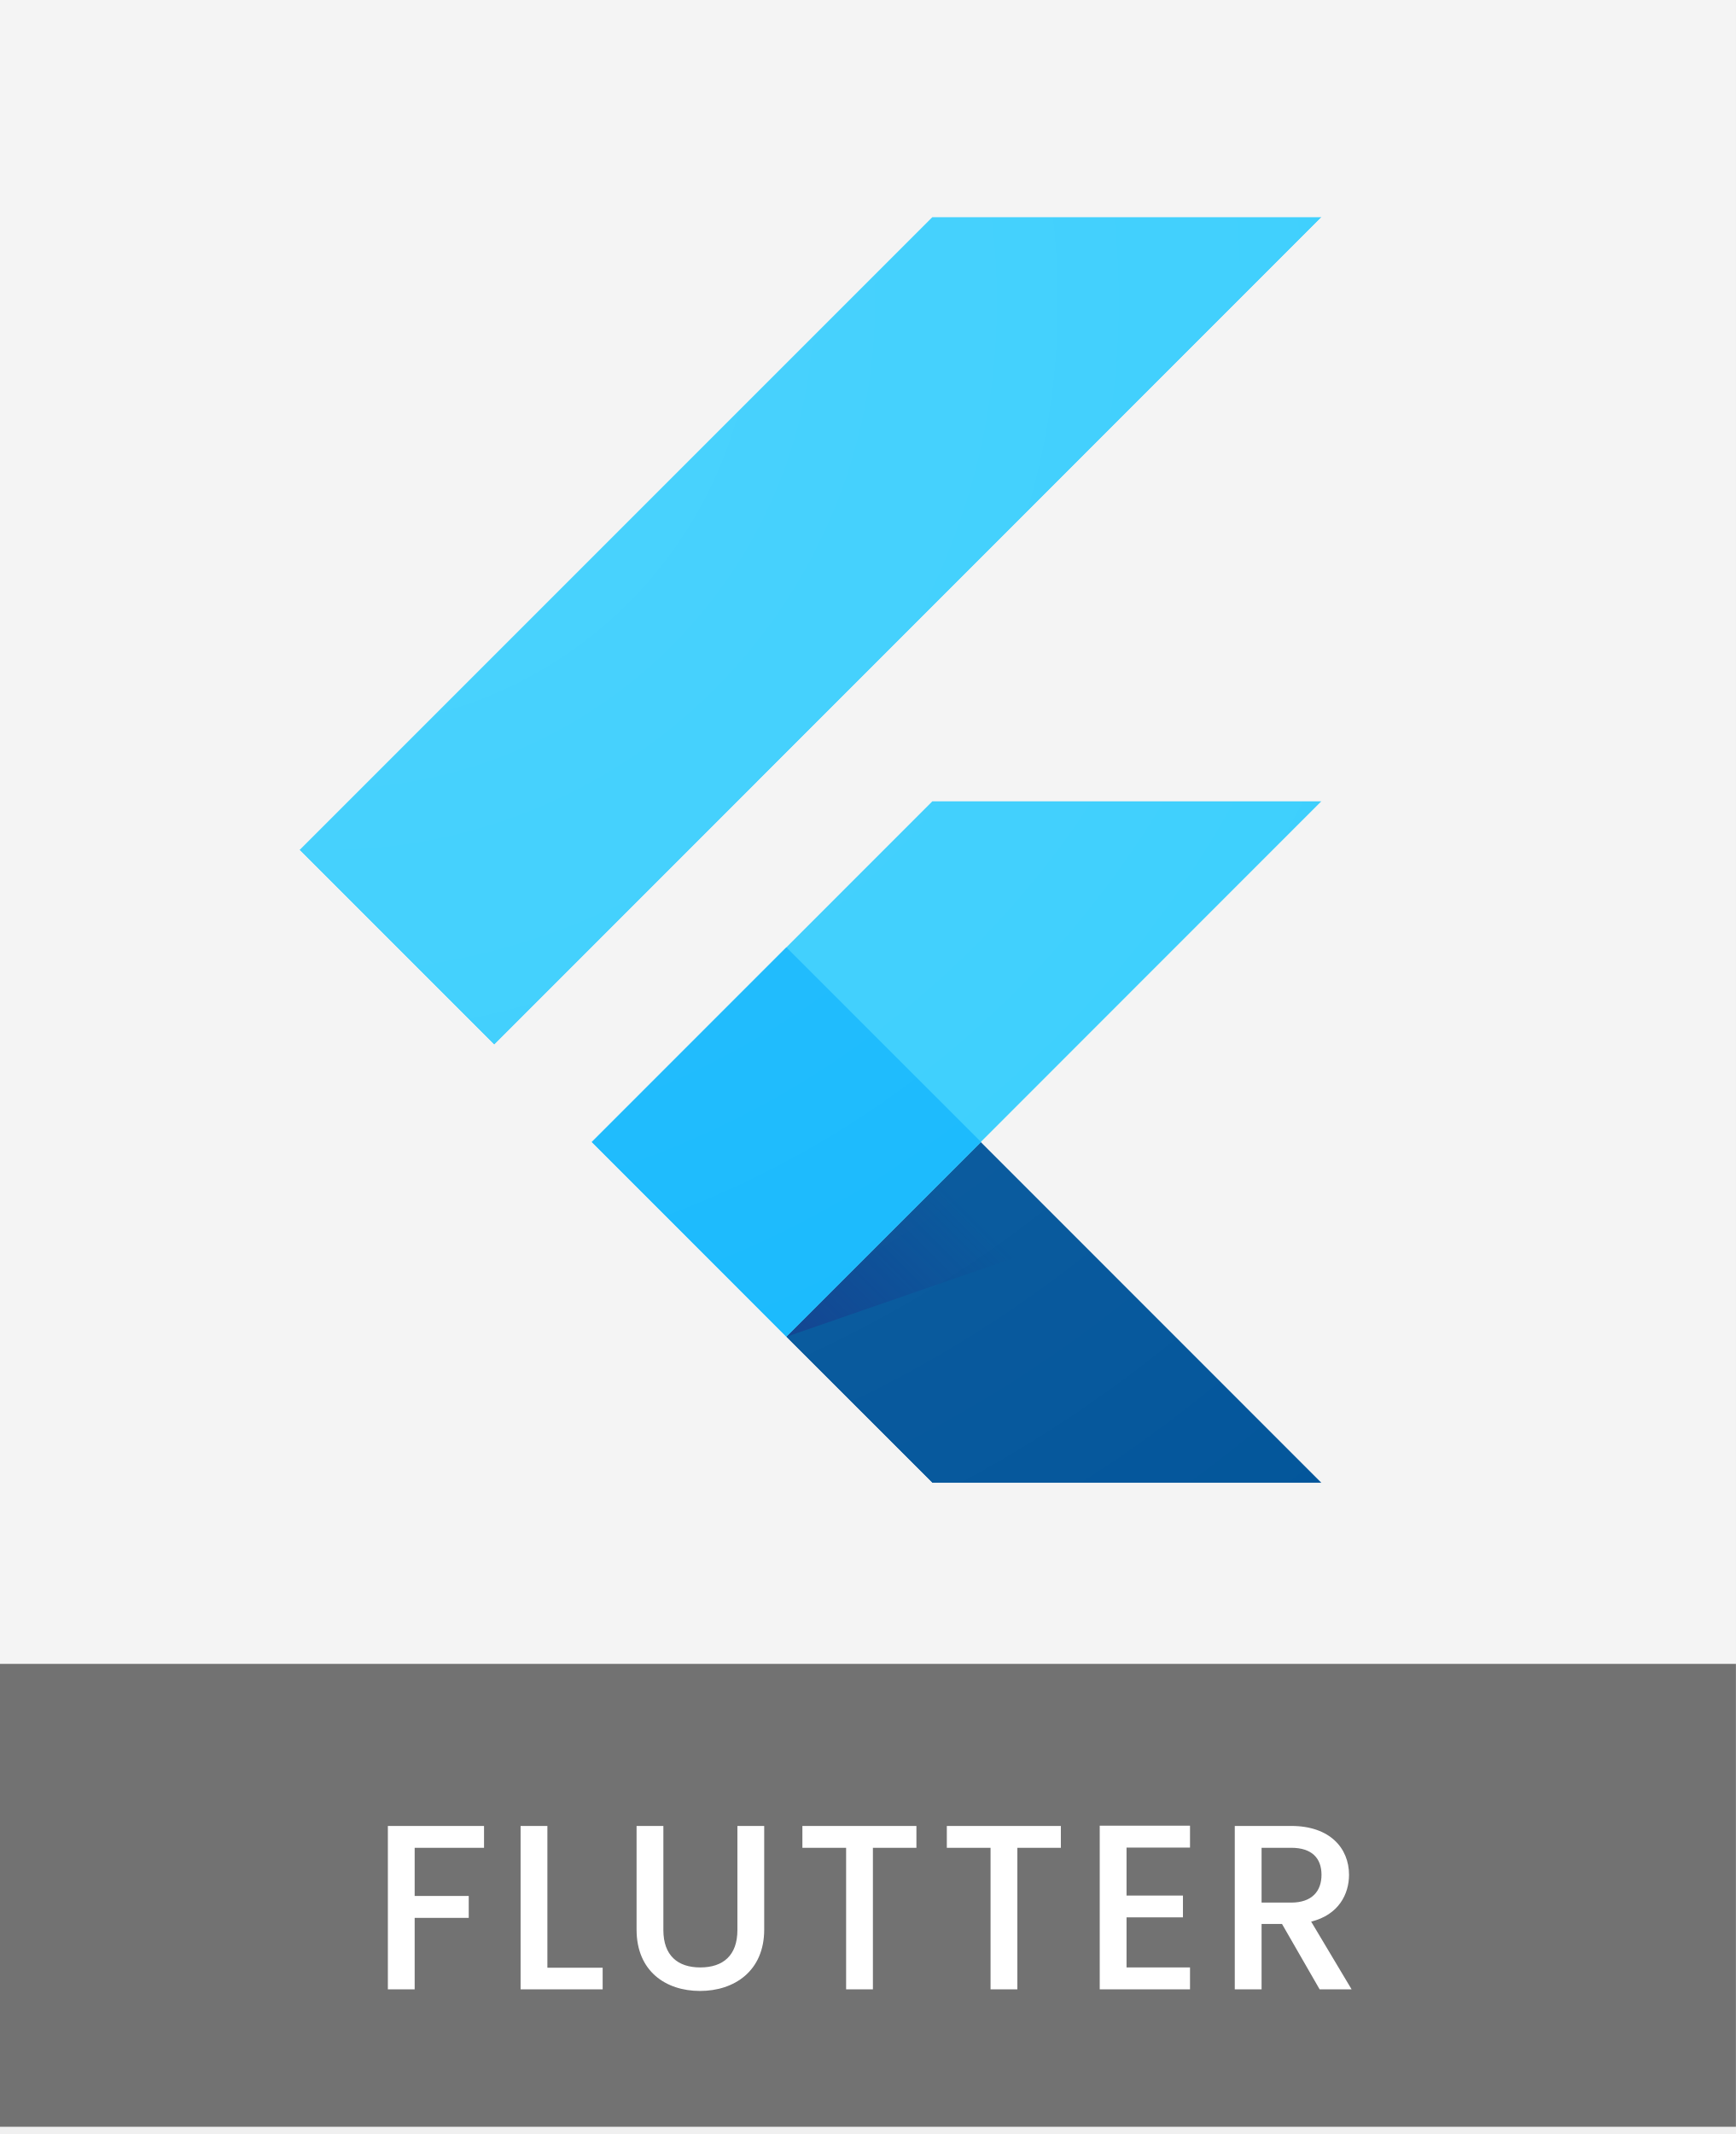
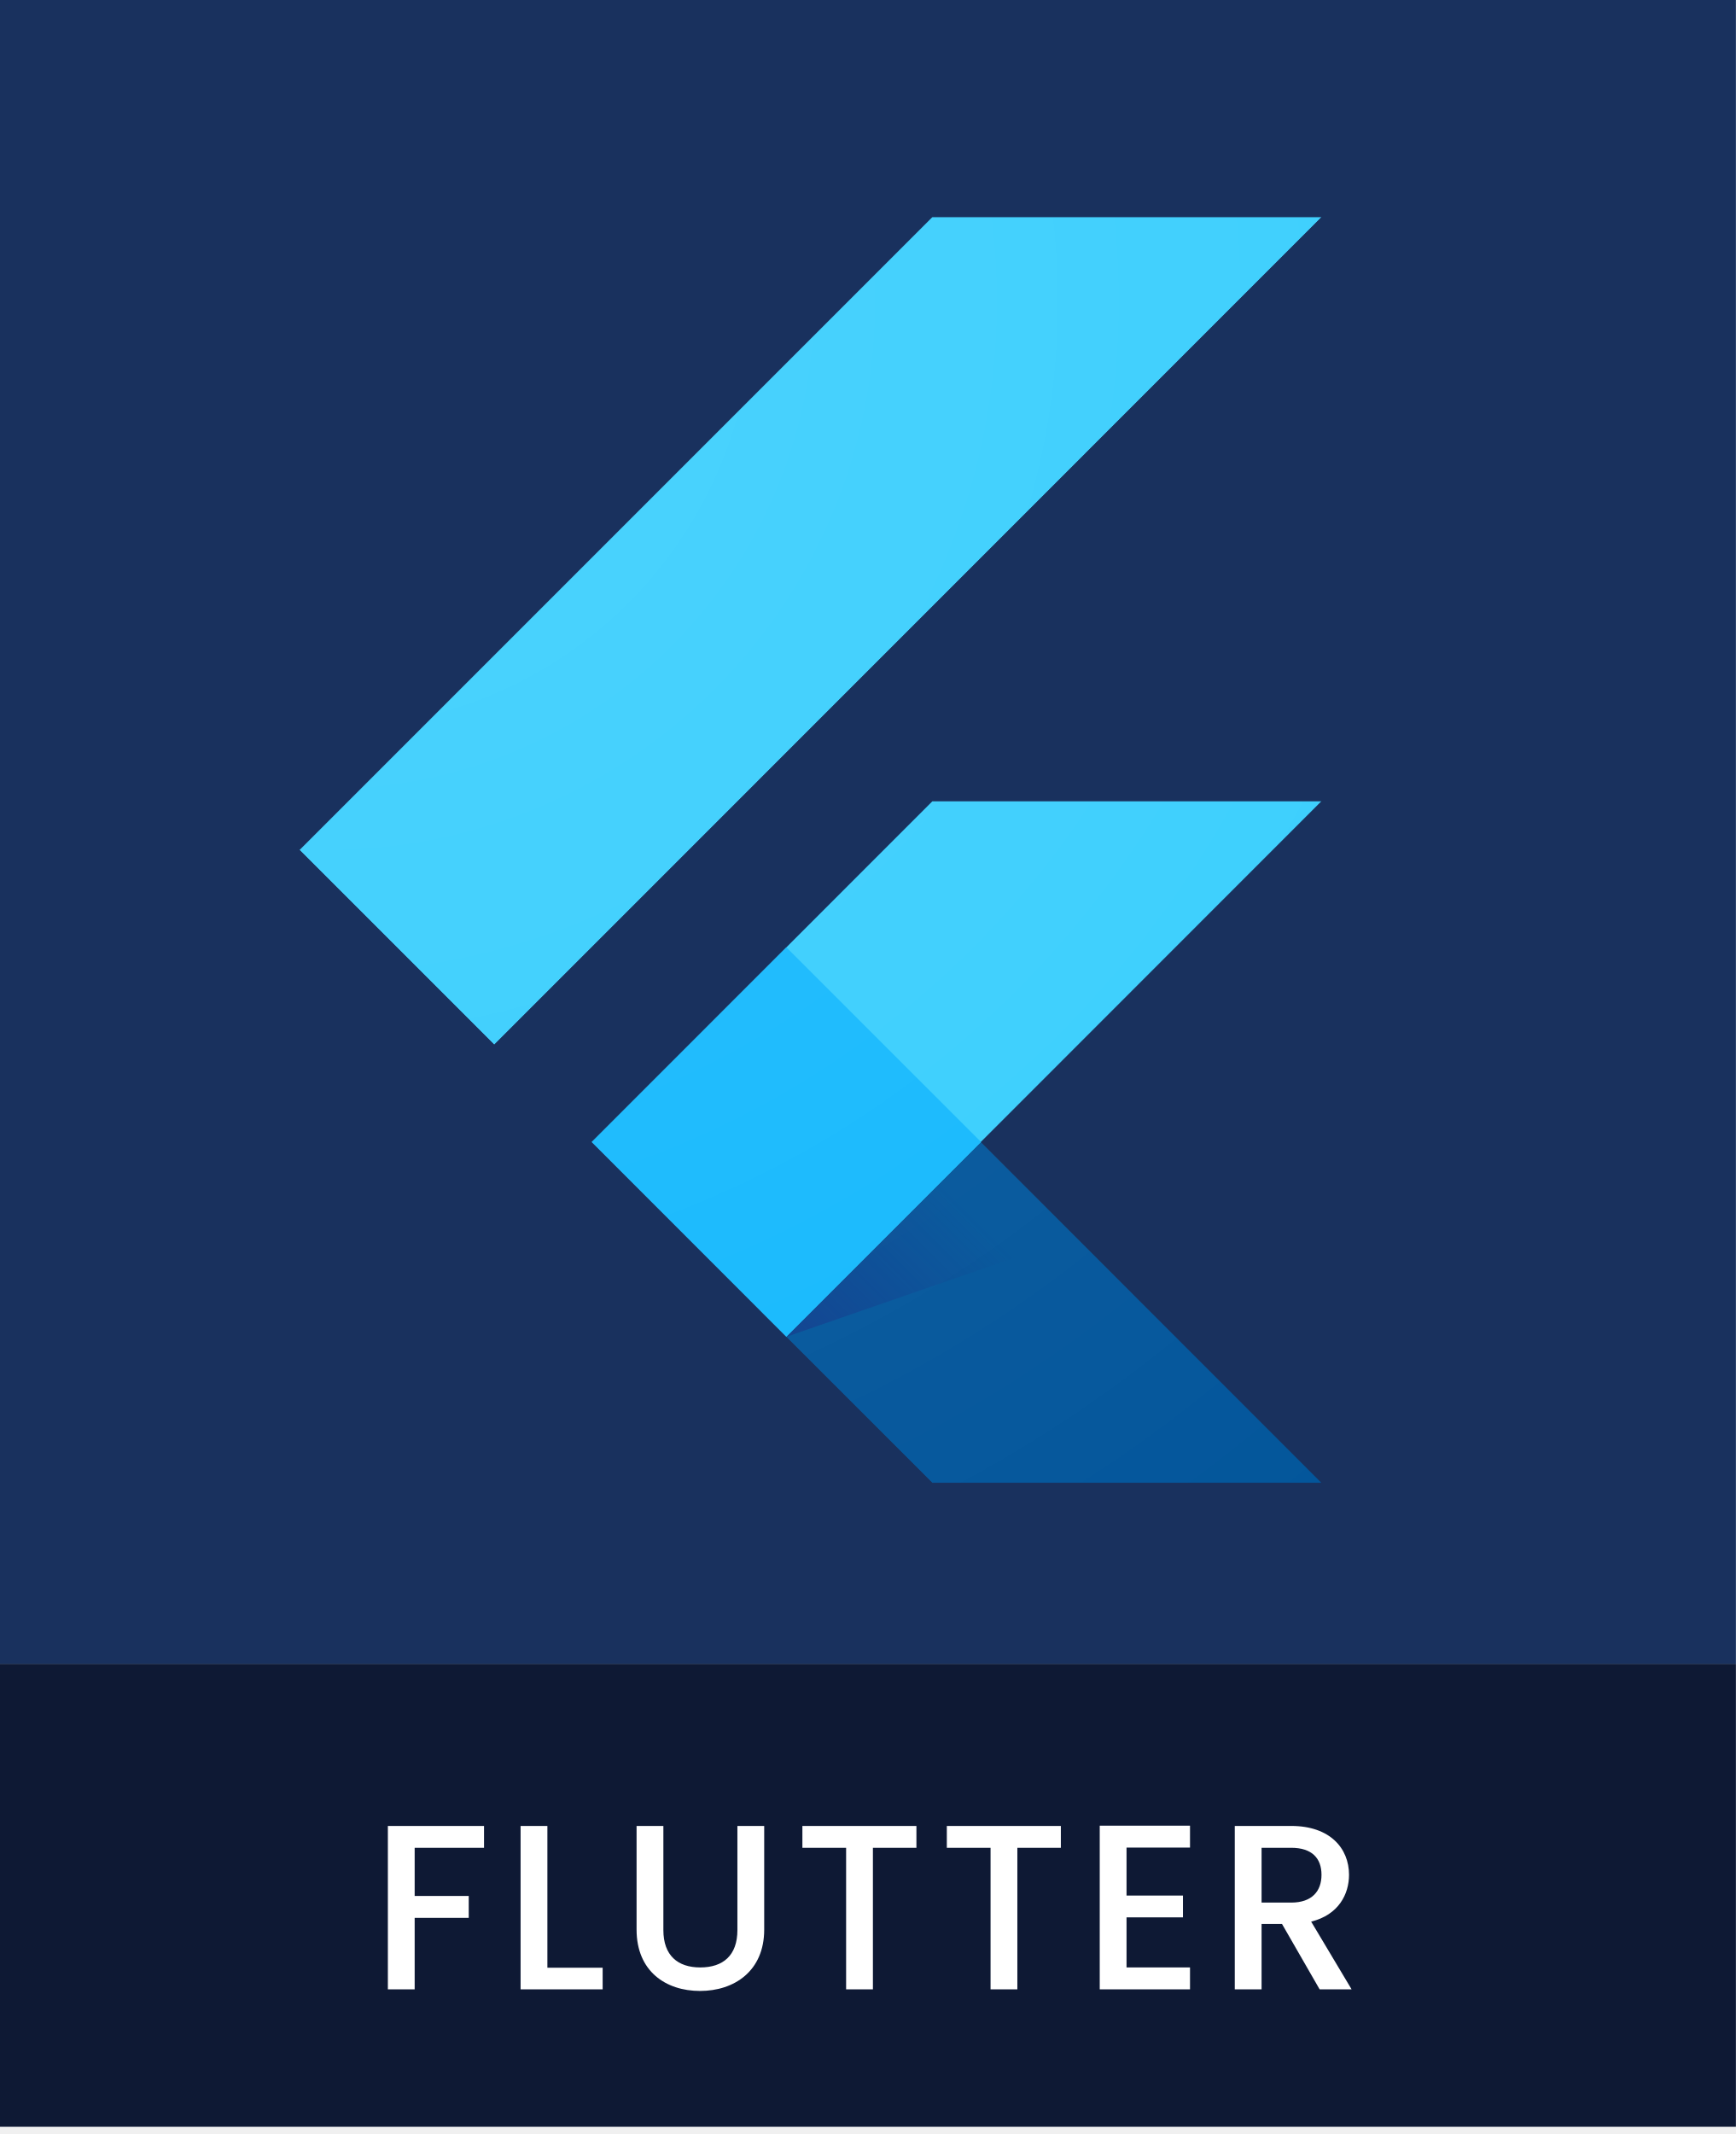
<svg xmlns="http://www.w3.org/2000/svg" width="48" height="59" viewBox="0 0 48 59" fill="none">
  <g clip-path="url(#clip0_1_2)">
-     <path d="M0 46H48V59H0V46Z" fill="#727272" />
+     <path d="M0 46H48V59H0V46Z" fill="#0E1934" />
    <path d="M10.725 55V50.483H13.384V51.087H11.466V52.419H12.961V53.024H11.466V55H10.725ZM14.395 50.483H15.136V54.402H16.664V55H14.395V50.483ZM17.602 53.349V50.483H18.343V53.362C18.343 54.064 18.739 54.395 19.363 54.395C19.994 54.395 20.39 54.064 20.39 53.362V50.483H21.131V53.349C21.131 54.499 20.299 55.045 19.357 55.045C18.408 55.045 17.602 54.499 17.602 53.349ZM22.187 51.087V50.483H25.34V51.087H24.137V55H23.396V51.087H22.187ZM26.181 51.087V50.483H29.334V51.087H28.131V55H27.39V51.087H26.181ZM32.905 50.476V51.081H31.15V52.407H32.71V53.011H31.15V54.395H32.905V55H30.409V50.476H32.905ZM36.541 51.834C36.541 51.38 36.281 51.087 35.703 51.087H34.884V52.602H35.703C36.281 52.602 36.541 52.283 36.541 51.834ZM34.143 50.483H35.703C36.775 50.483 37.302 51.1 37.302 51.834C37.302 52.367 37.016 52.94 36.255 53.128L37.373 55H36.489L35.449 53.193H34.884V55H34.143V50.483Z" fill="white" />
-     <path d="M0 0H48V46H0V0Z" fill="#F4F4F4" />
+     <path d="M0 0H48V46H0V0Z" fill="#19315E" />
    <mask id="mask0_1_2" style="mask-type:luminance" maskUnits="userSpaceOnUse" x="8" y="6" width="29" height="35">
      <path d="M36.545 22.15L27.124 31.575L36.545 41H25.779L16.355 31.575L25.779 22.15H36.545ZM25.779 6L8.281 23.498L13.666 28.883L36.545 6H25.779V6Z" fill="white" />
    </mask>
    <g mask="url(#mask0_1_2)">
      <path d="M16.358 31.575L21.739 36.96L36.545 22.15H25.779L16.358 31.575Z" fill="#39CEFD" />
    </g>
    <mask id="mask1_1_2" style="mask-type:luminance" maskUnits="userSpaceOnUse" x="8" y="6" width="29" height="35">
      <path d="M36.545 22.15L27.124 31.575L36.545 41H25.779L16.355 31.575L25.779 22.15H36.545ZM25.779 6L8.281 23.498L13.666 28.883L36.545 6H25.779V6Z" fill="white" />
    </mask>
    <g mask="url(#mask1_1_2)">
      <path d="M25.779 6H36.545L13.666 28.883L8.281 23.498L25.779 6Z" fill="#39CEFD" />
    </g>
    <mask id="mask2_1_2" style="mask-type:luminance" maskUnits="userSpaceOnUse" x="8" y="6" width="29" height="35">
      <path d="M36.545 22.15L27.124 31.575L36.545 41H25.779L16.355 31.575L25.779 22.15H36.545ZM25.779 6L8.281 23.498L13.666 28.883L36.545 6H25.779V6Z" fill="white" />
    </mask>
    <g mask="url(#mask2_1_2)">
      <path d="M21.739 36.96L25.779 40.996H36.545L27.124 31.575L21.739 36.96Z" fill="#03569B" />
    </g>
    <mask id="mask3_1_2" style="mask-type:luminance" maskUnits="userSpaceOnUse" x="8" y="6" width="29" height="35">
      <path d="M36.545 22.15L27.124 31.575L36.545 41H25.779L16.355 31.575L25.779 22.15H36.545ZM25.779 6L8.281 23.498L13.666 28.883L36.545 6H25.779V6Z" fill="white" />
    </mask>
    <g mask="url(#mask3_1_2)">
      <path d="M29.725 34.193L27.124 31.575L21.739 36.96L29.725 34.193Z" fill="url(#paint0_linear_1_2)" />
    </g>
    <mask id="mask4_1_2" style="mask-type:luminance" maskUnits="userSpaceOnUse" x="8" y="6" width="29" height="35">
      <path d="M36.545 22.15L27.124 31.575L36.545 41H25.779L16.355 31.575L25.779 22.15H36.545ZM25.779 6L8.281 23.498L13.666 28.883L36.545 6H25.779V6Z" fill="white" />
    </mask>
    <g mask="url(#mask4_1_2)">
      <path d="M16.358 31.573L21.742 26.189L27.127 31.573L21.742 36.958L16.358 31.573Z" fill="#16B9FD" />
    </g>
    <path d="M36.545 22.15L27.124 31.575L36.545 41H25.779L16.355 31.575L25.779 22.15H36.545ZM25.779 6L8.281 23.498L13.666 28.883L36.545 6H25.779Z" fill="url(#paint1_radial_1_2)" />
  </g>
  <defs>
    <linearGradient id="paint0_linear_1_2" x1="23.311" y1="37.999" x2="27.321" y2="33.989" gradientUnits="userSpaceOnUse">
      <stop stop-color="#1A237E" stop-opacity="0.4" />
      <stop offset="1" stop-color="#1A237E" stop-opacity="0" />
    </linearGradient>
    <radialGradient id="paint1_radial_1_2" cx="0" cy="0" r="1" gradientUnits="userSpaceOnUse" gradientTransform="translate(9.07525 8.38549) scale(42.8179)">
      <stop stop-color="white" stop-opacity="0.1" />
      <stop offset="1" stop-color="white" stop-opacity="0" />
    </radialGradient>
    <clipPath id="clip0_1_2">
      <rect width="48" height="58.8" fill="white" />
    </clipPath>
  </defs>
</svg>
